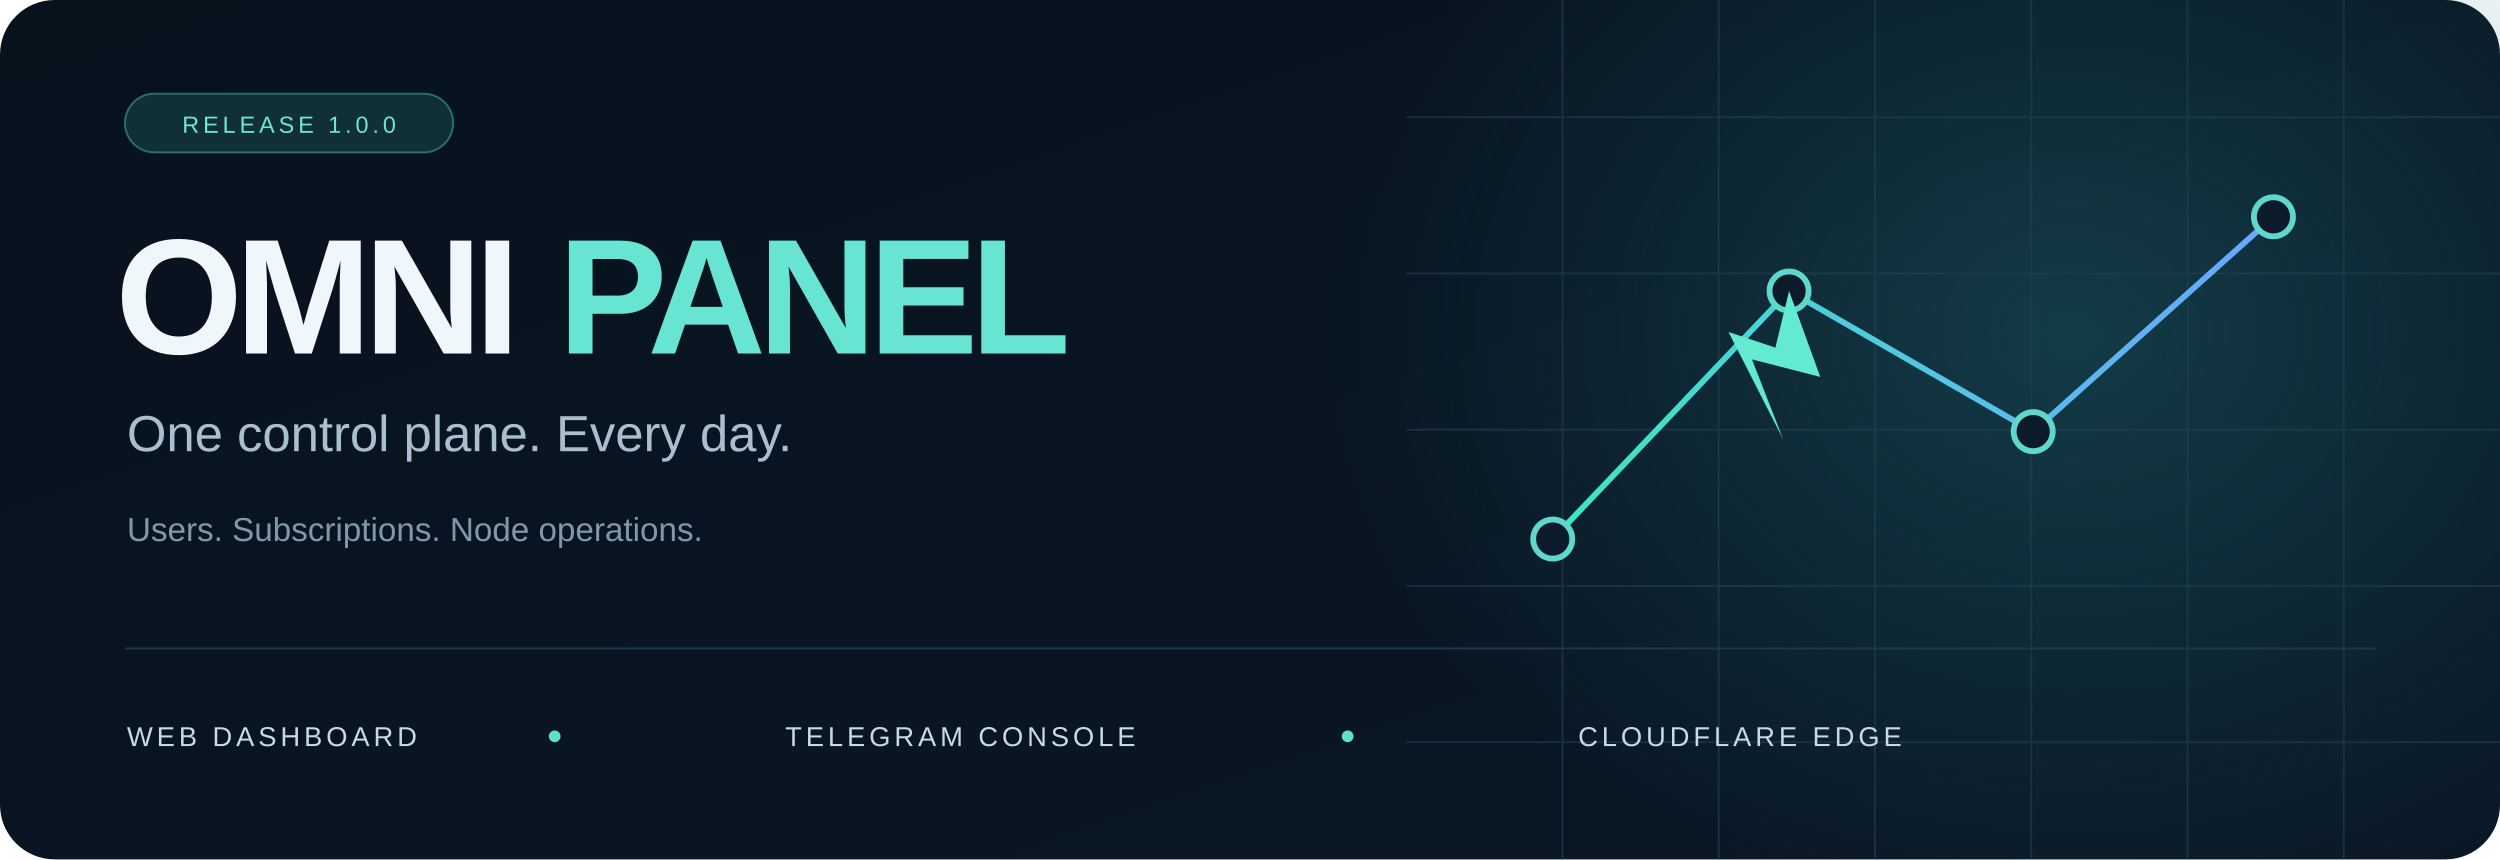
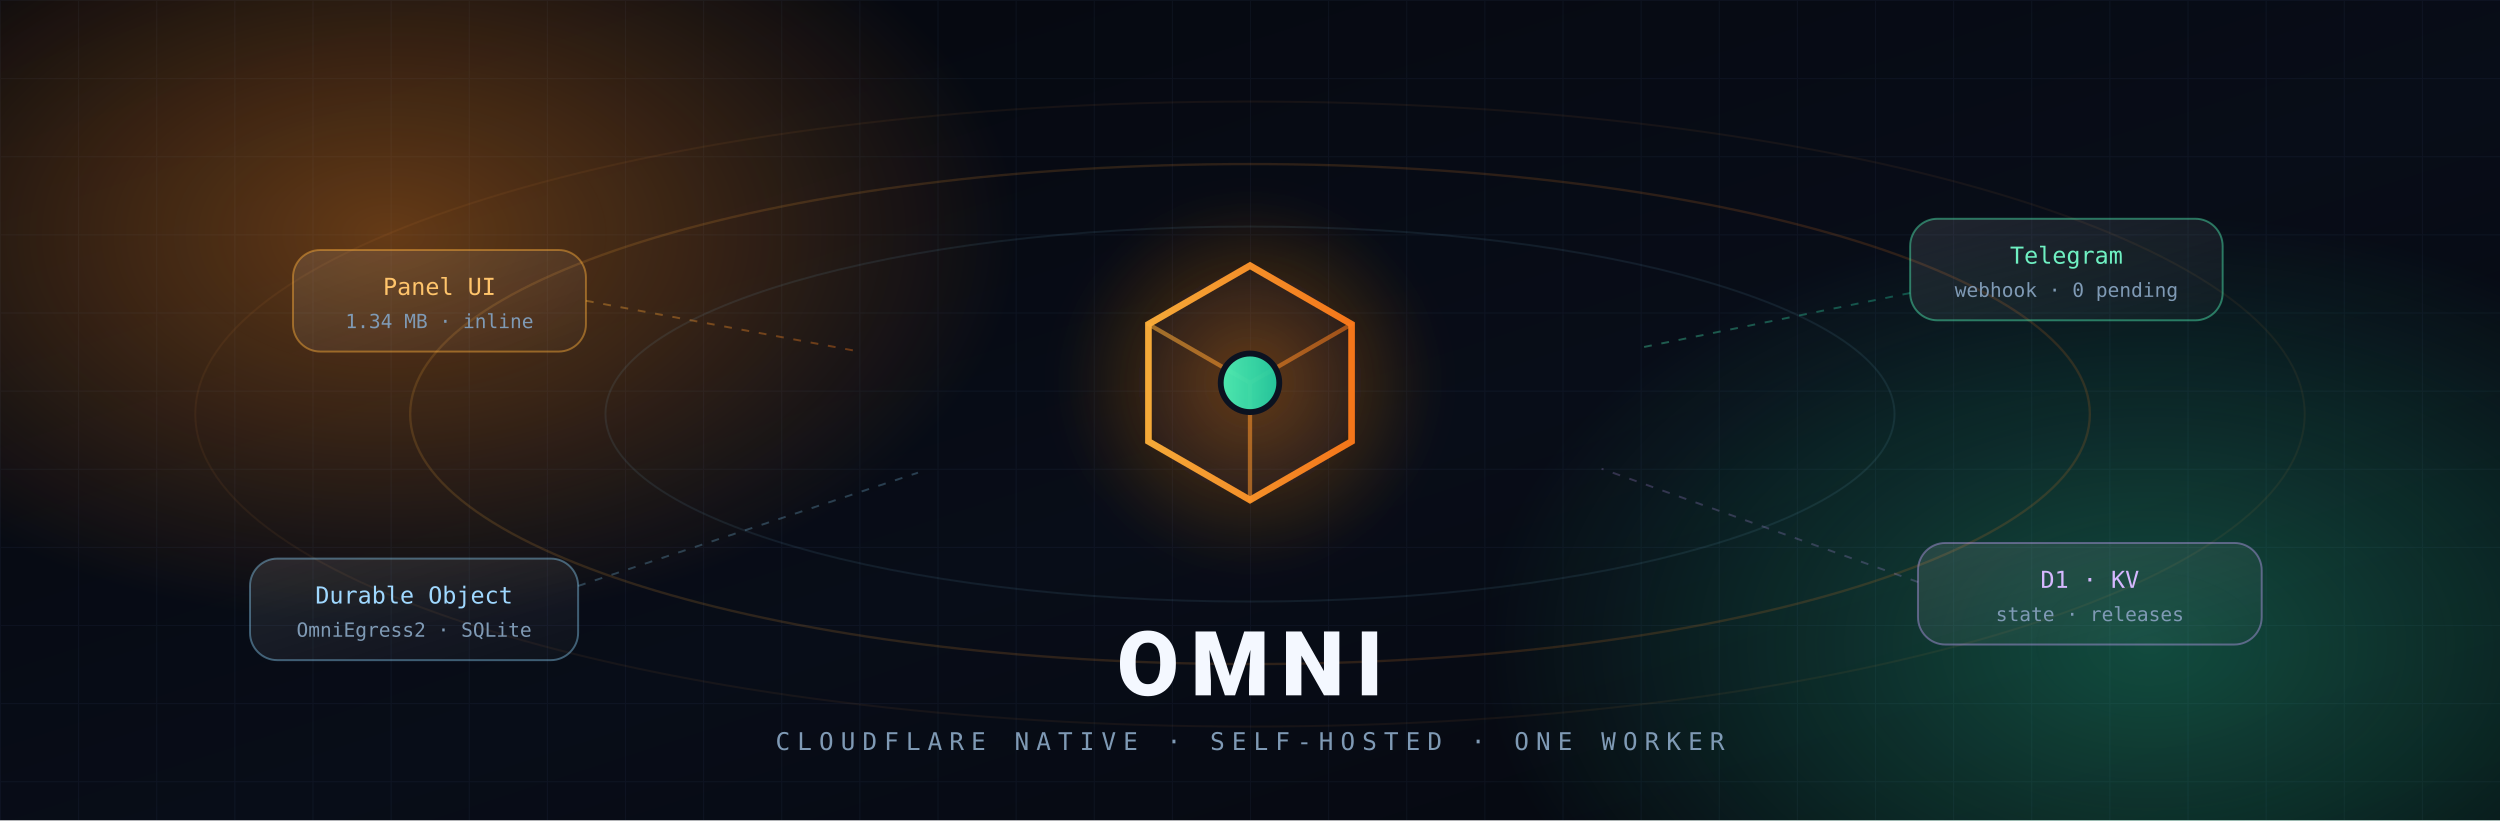
- <svg xmlns="http://www.w3.org/2000/svg" width="1280" height="440" viewBox="0 0 1280 440" role="img" aria-labelledby="title desc">
+ <svg xmlns="http://www.w3.org/2000/svg" viewBox="0 0 1280 420" width="1280" height="420" role="img" aria-label="Omni Panel">
  <defs>
-     <linearGradient id="bg" x2="1" y2="1">
-       <stop stop-color="#07121d" />
-       <stop offset="1" stop-color="#0a1726" />
+     <linearGradient id="bg" x1="0" y1="0" x2="1" y2="1">
+       <stop offset="0" stop-color="#05070d" />
+       <stop offset=".55" stop-color="#080d18" />
+       <stop offset="1" stop-color="#05070d" />
    </linearGradient>
-     <linearGradient id="a">
-       <stop stop-color="#3ce7c4" />
-       <stop offset="1" stop-color="#69a6ff" />
+     <linearGradient id="amber" x1="0" y1="0" x2="1" y2="0">
+       <stop offset="0" stop-color="#ffb03a" />
+       <stop offset="1" stop-color="#ff7a1a" />
    </linearGradient>
-     <radialGradient id="glow">
-       <stop stop-color="#1f6a75" stop-opacity=".45" />
-       <stop offset="1" stop-color="#1f6a75" stop-opacity="0" />
+     <linearGradient id="mint" x1="0" y1="0" x2="1" y2="0">
+       <stop offset="0" stop-color="#4ef0b5" />
+       <stop offset="1" stop-color="#22c9a0" />
+     </linearGradient>
+     <linearGradient id="glass" x1="0" y1="0" x2="1" y2="1">
+       <stop offset="0" stop-color="#ffffff" stop-opacity=".10" />
+       <stop offset="1" stop-color="#ffffff" stop-opacity=".02" />
+     </linearGradient>
+     <radialGradient id="glow" cx=".5" cy=".5" r=".5">
+       <stop offset="0" stop-color="#ff8a1e" stop-opacity=".38" />
+       <stop offset="1" stop-color="#ff8a1e" stop-opacity="0" />
    </radialGradient>
+     <radialGradient id="glow2" cx=".5" cy=".5" r=".5">
+       <stop offset="0" stop-color="#2ee6a8" stop-opacity=".30" />
+       <stop offset="1" stop-color="#2ee6a8" stop-opacity="0" />
+     </radialGradient>
+     <pattern id="grid" width="40" height="40" patternUnits="userSpaceOnUse">
+       <path d="M40 0H0V40" fill="none" stroke="#7fb0ff" stroke-opacity=".05" stroke-width="1" />
+     </pattern>
+     <filter id="soft" x="-40%" y="-40%" width="180%" height="180%">
+       <feGaussianBlur stdDeviation="9" />
+     </filter>
  </defs>
-   <rect width="1280" height="440" rx="28" fill="url(#bg)" />
-   <ellipse cx="1060" cy="170" rx="380" ry="310" fill="url(#glow)" />
-   <g fill="none" stroke="#234150" opacity=".55">
-     <path d="M800 0V440M880 0V440M960 0V440M1040 0V440M1120 0V440M1200 0V440M720 60H1280M720 140H1280M720 220H1280M720 300H1280M720 380H1280" />
+   <rect width="1280" height="420" fill="url(#bg)" />
+   <rect width="1280" height="420" fill="url(#grid)" />
+   <ellipse cx="200" cy="120" rx="320" ry="200" fill="url(#glow)" />
+   <ellipse cx="1100" cy="330" rx="340" ry="220" fill="url(#glow2)" />
+   <g opacity=".55" fill="none">
+     <ellipse cx="640" cy="212" rx="430" ry="128" stroke="url(#amber)" stroke-opacity=".28" stroke-width="1.2" />
+     <ellipse cx="640" cy="212" rx="330" ry="96" stroke="#8fd8ff" stroke-opacity=".16" stroke-width="1" />
+     <ellipse cx="640" cy="212" rx="540" ry="160" stroke="#ff9b3d" stroke-opacity=".12" stroke-width="1" />
  </g>
-   <rect x="64" y="48" width="168" height="30" rx="15" fill="#102f36" stroke="#2b6d6d" />
-   <text x="148" y="68" text-anchor="middle" fill="#70e6cf" font-family="Arial,sans-serif" font-size="12" letter-spacing="2">RELEASE 1.0.0</text>
-   <text x="59" y="181" fill="#f0f7fb" font-family="Arial,sans-serif" font-size="84" font-weight="800" letter-spacing="-4">OMNI <tspan fill="#67e4d2">PANEL</tspan>
-   </text>
-   <text x="65" y="231" fill="#a9bfcd" font-family="Arial,sans-serif" font-size="26">One control plane. Every day.</text>
-   <text x="65" y="277" fill="#7e99ab" font-family="Arial,sans-serif" font-size="17">Users. Subscriptions. Node operations.</text>
-   <path d="M795 276L916 149L1041 221L1164 111" fill="none" stroke="url(#a)" stroke-width="3" />
-   <g fill="#0b1b29" stroke="#60d7cc" stroke-width="3">
-     <circle cx="795" cy="276" r="10" />
-     <circle cx="916" cy="149" r="10" />
-     <circle cx="1041" cy="221" r="10" />
-     <circle cx="1164" cy="111" r="10" />
+   <g transform="translate(640 196)">
+     <circle r="96" fill="url(#glow)" filter="url(#soft)" />
+     <g fill="none" stroke="url(#amber)" stroke-width="3.4" stroke-linecap="round">
+       <path d="M-52 -30 L0 -60 L52 -30 L52 30 L0 60 L-52 30 Z" stroke-opacity=".95" />
+       <path d="M-52 -30 L0 0 L52 -30 M0 0 L0 60" stroke-opacity=".55" stroke-width="2.2" />
+     </g>
+     <circle r="15" fill="url(#mint)" opacity=".95" />
+     <circle r="15" fill="none" stroke="#0b1220" stroke-width="3" />
  </g>
-   <path d="M916 149L932 193L897 184L913 225L885 170L909 178Z" fill="#63ead3" />
-   <path d="M64 332H1216" stroke="#223644" />
-   <g font-family="Arial,sans-serif" font-size="14" fill="#c8dbe4" letter-spacing="2">
-     <text x="65" y="382">WEB DASHBOARD</text>
-     <text x="402" y="382">TELEGRAM CONSOLE</text>
-     <text x="808" y="382">CLOUDFLARE EDGE</text>
+   <g font-family="ui-monospace,Menlo,Consolas,monospace" font-size="12" fill="#9fc4e8">
+     <g>
+       <rect x="150" y="128" width="150" height="52" rx="14" fill="url(#glass)" stroke="#ffb03a" stroke-opacity=".45" />
+       <text x="225" y="151" text-anchor="middle" fill="#ffc46b">Panel UI</text>
+       <text x="225" y="168" text-anchor="middle" fill="#7f9ab5" font-size="10">1.34 MB · inline</text>
+       <line x1="300" y1="154" x2="440" y2="180" stroke="url(#amber)" stroke-opacity=".35" stroke-dasharray="4 5" />
+     </g>
+     <g>
+       <rect x="978" y="112" width="160" height="52" rx="14" fill="url(#glass)" stroke="#4ef0b5" stroke-opacity=".45" />
+       <text x="1058" y="135" text-anchor="middle" fill="#6ff0c2">Telegram</text>
+       <text x="1058" y="152" text-anchor="middle" fill="#7f9ab5" font-size="10">webhook · 0 pending</text>
+       <line x1="978" y1="150" x2="840" y2="178" stroke="url(#mint)" stroke-opacity=".35" stroke-dasharray="4 5" />
+     </g>
+     <g>
+       <rect x="128" y="286" width="168" height="52" rx="14" fill="url(#glass)" stroke="#8fd8ff" stroke-opacity=".4" />
+       <text x="212" y="309" text-anchor="middle" fill="#9fd8ff">Durable Object</text>
+       <text x="212" y="326" text-anchor="middle" fill="#7f9ab5" font-size="10">OmniEgress2 · SQLite</text>
+       <line x1="296" y1="300" x2="470" y2="242" stroke="#8fd8ff" stroke-opacity=".25" stroke-dasharray="4 5" />
+     </g>
+     <g>
+       <rect x="982" y="278" width="176" height="52" rx="14" fill="url(#glass)" stroke="#c9a2ff" stroke-opacity=".4" />
+       <text x="1070" y="301" text-anchor="middle" fill="#d6b8ff">D1 · KV</text>
+       <text x="1070" y="318" text-anchor="middle" fill="#7f9ab5" font-size="10">state · releases</text>
+       <line x1="982" y1="298" x2="820" y2="240" stroke="#c9a2ff" stroke-opacity=".22" stroke-dasharray="4 5" />
+     </g>
  </g>
-   <g fill="#5fe0ce">
-     <circle cx="284" cy="377" r="3" />
-     <circle cx="690" cy="377" r="3" />
-   </g>
+   <text x="640" y="356" text-anchor="middle" font-family="system-ui,-apple-system,Segoe UI,Roboto,sans-serif" font-size="46" font-weight="800" fill="#f4f8ff" letter-spacing="6">OMNI</text>
+   <text x="640" y="384" text-anchor="middle" font-family="ui-monospace,Menlo,Consolas,monospace" font-size="12.5" fill="#7f9ab5" letter-spacing="3.6">CLOUDFLARE NATIVE · SELF-HOSTED · ONE WORKER</text>
</svg>
